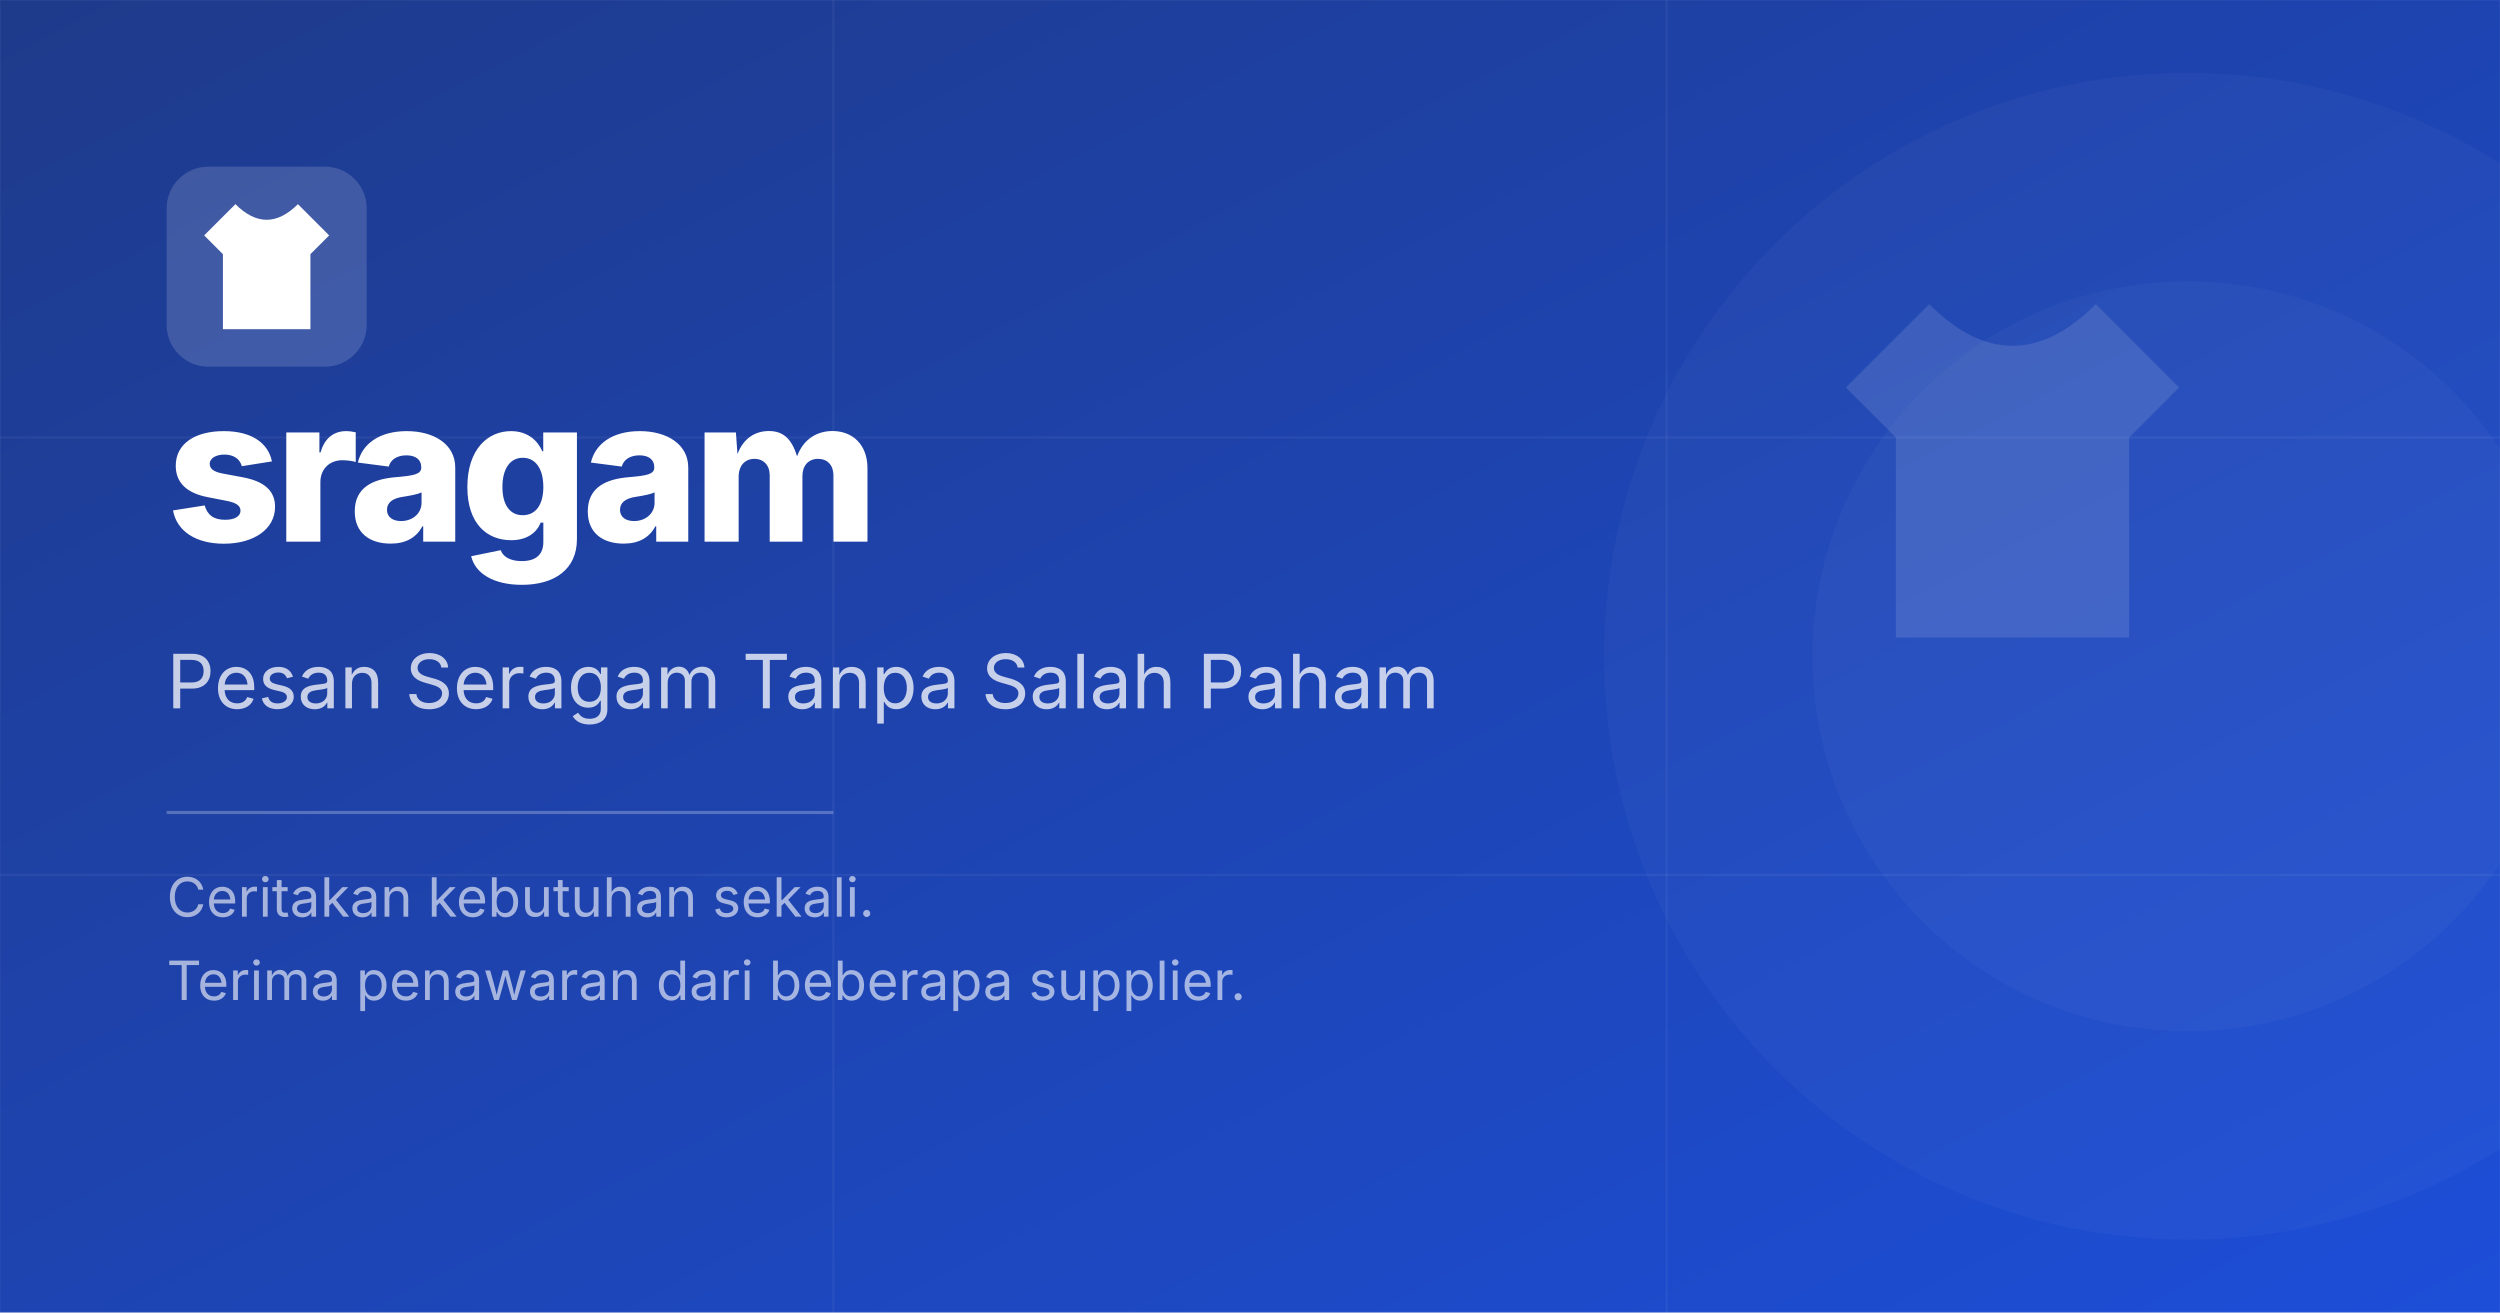
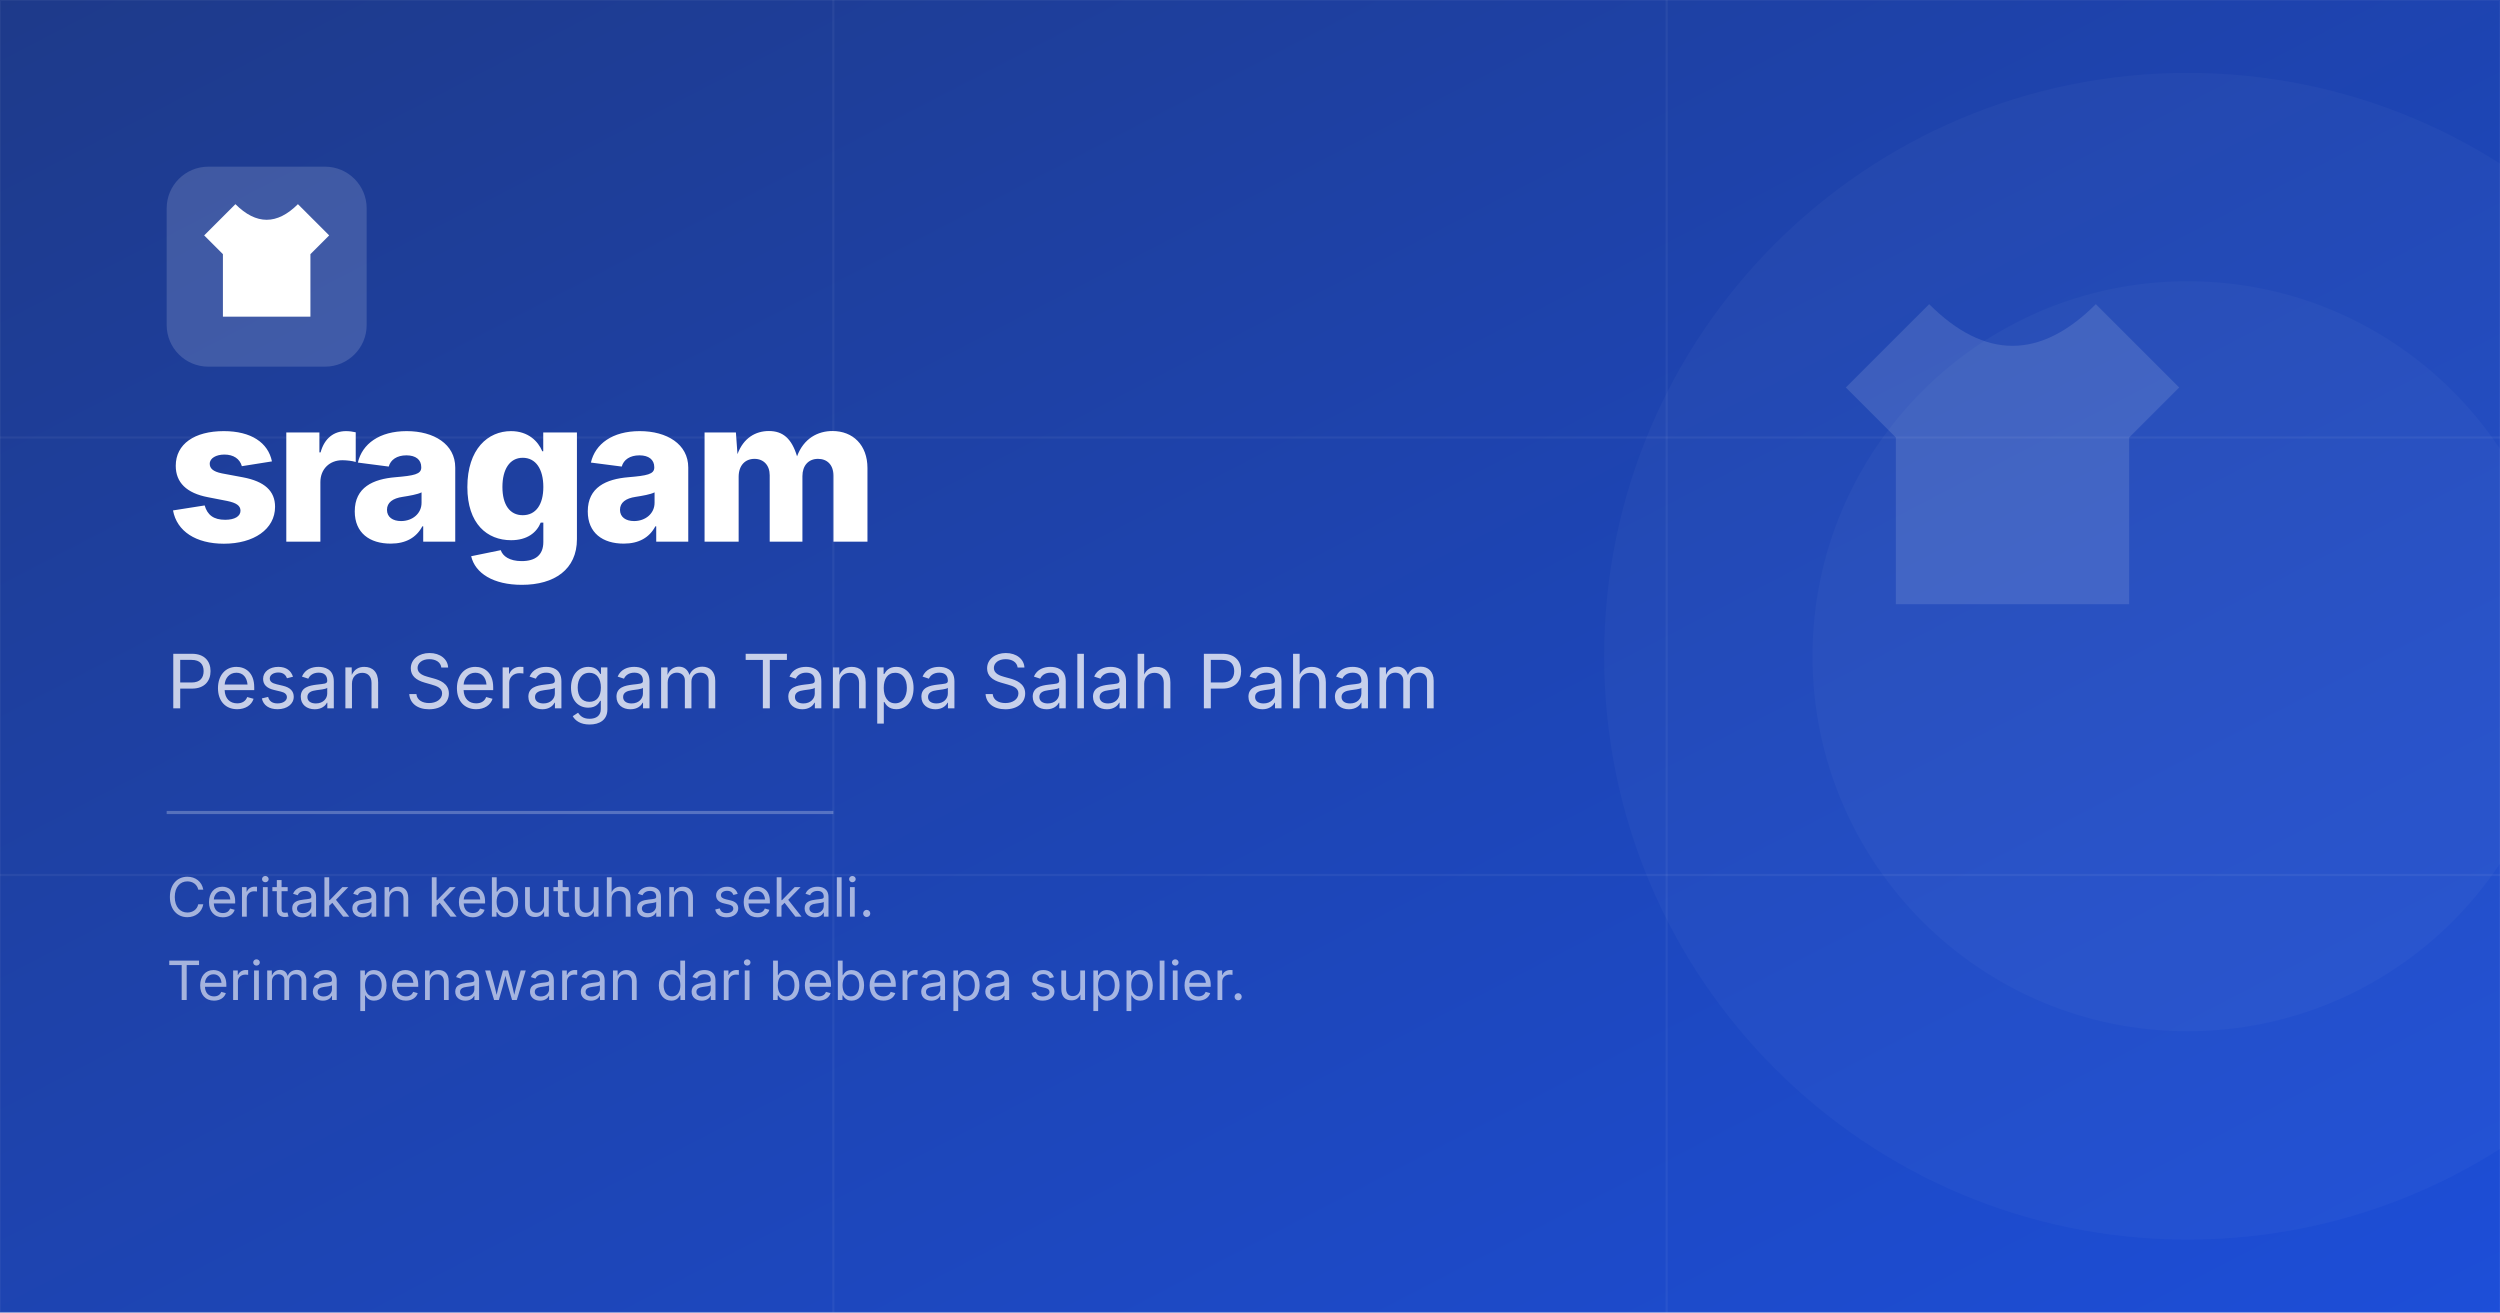
<svg xmlns="http://www.w3.org/2000/svg" viewBox="0 0 1200 630">
  <defs>
    <linearGradient id="bg" x1="0" y1="0" x2="1" y2="1" gradientUnits="objectBoundingBox">
      <stop offset="0%" stop-color="#1e3a8a" />
      <stop offset="100%" stop-color="#1d4ed8" />
    </linearGradient>
  </defs>
  <rect width="1200" height="630" fill="url(#bg)" />
  <rect width="1200" height="630" fill="none" stroke="white" stroke-opacity="0.04" stroke-width="1">
    <animate attributeName="opacity" values="1" dur="0s" />
  </rect>
  <line x1="0" y1="210" x2="1200" y2="210" stroke="white" stroke-opacity="0.05" stroke-width="1" />
  <line x1="0" y1="420" x2="1200" y2="420" stroke="white" stroke-opacity="0.05" stroke-width="1" />
  <line x1="400" y1="0" x2="400" y2="630" stroke="white" stroke-opacity="0.05" stroke-width="1" />
  <line x1="800" y1="0" x2="800" y2="630" stroke="white" stroke-opacity="0.05" stroke-width="1" />
  <g transform="translate(80, 80)">
    <rect width="96" height="96" rx="20" fill="white" fill-opacity="0.15" />
    <g transform="translate(12, 12) scale(3)">
-       <path d="M7 2 Q12 7 17 2 L22 7 L19 10 L19 22 L5 22 L5 10 L2 7 Z" fill="white" />
+       <path d="M7 2 Q12 7 17 2 L22 7 L19 10 L19 20 L5 20 L5 10 L2 7 Z" fill="white" />
    </g>
  </g>
  <text x="80" y="260" font-family="system-ui, -apple-system, sans-serif" font-weight="800" fill="white" font-size="96" letter-spacing="-3">sragam</text>
  <text x="80" y="340" font-family="system-ui, -apple-system, sans-serif" font-weight="400" fill="white" fill-opacity="0.75" font-size="36">Pesan Seragam Tanpa Salah Paham</text>
  <line x1="80" y1="390" x2="400" y2="390" stroke="white" stroke-opacity="0.25" stroke-width="1.5" />
  <text x="80" y="440" font-family="system-ui, -apple-system, sans-serif" fill="white" fill-opacity="0.6" font-size="26">Ceritakan kebutuhan sekali.</text>
  <text x="80" y="480" font-family="system-ui, -apple-system, sans-serif" fill="white" fill-opacity="0.6" font-size="26">Terima penawaran dari beberapa supplier.</text>
  <circle cx="1050" cy="315" r="280" fill="white" fill-opacity="0.03" />
  <circle cx="1050" cy="315" r="180" fill="white" fill-opacity="0.03" />
  <g transform="translate(870, 130) scale(8)" opacity="0.12">
-     <path d="M7 2 Q12 7 17 2 L22 7 L19 10 L19 22 L5 22 L5 10 L2 7 Z" fill="white" />
+     <path d="M7 2 Q12 7 17 2 L22 7 L19 10 L19 20 L5 20 L5 10 L2 7 Z" fill="white" />
  </g>
</svg>
